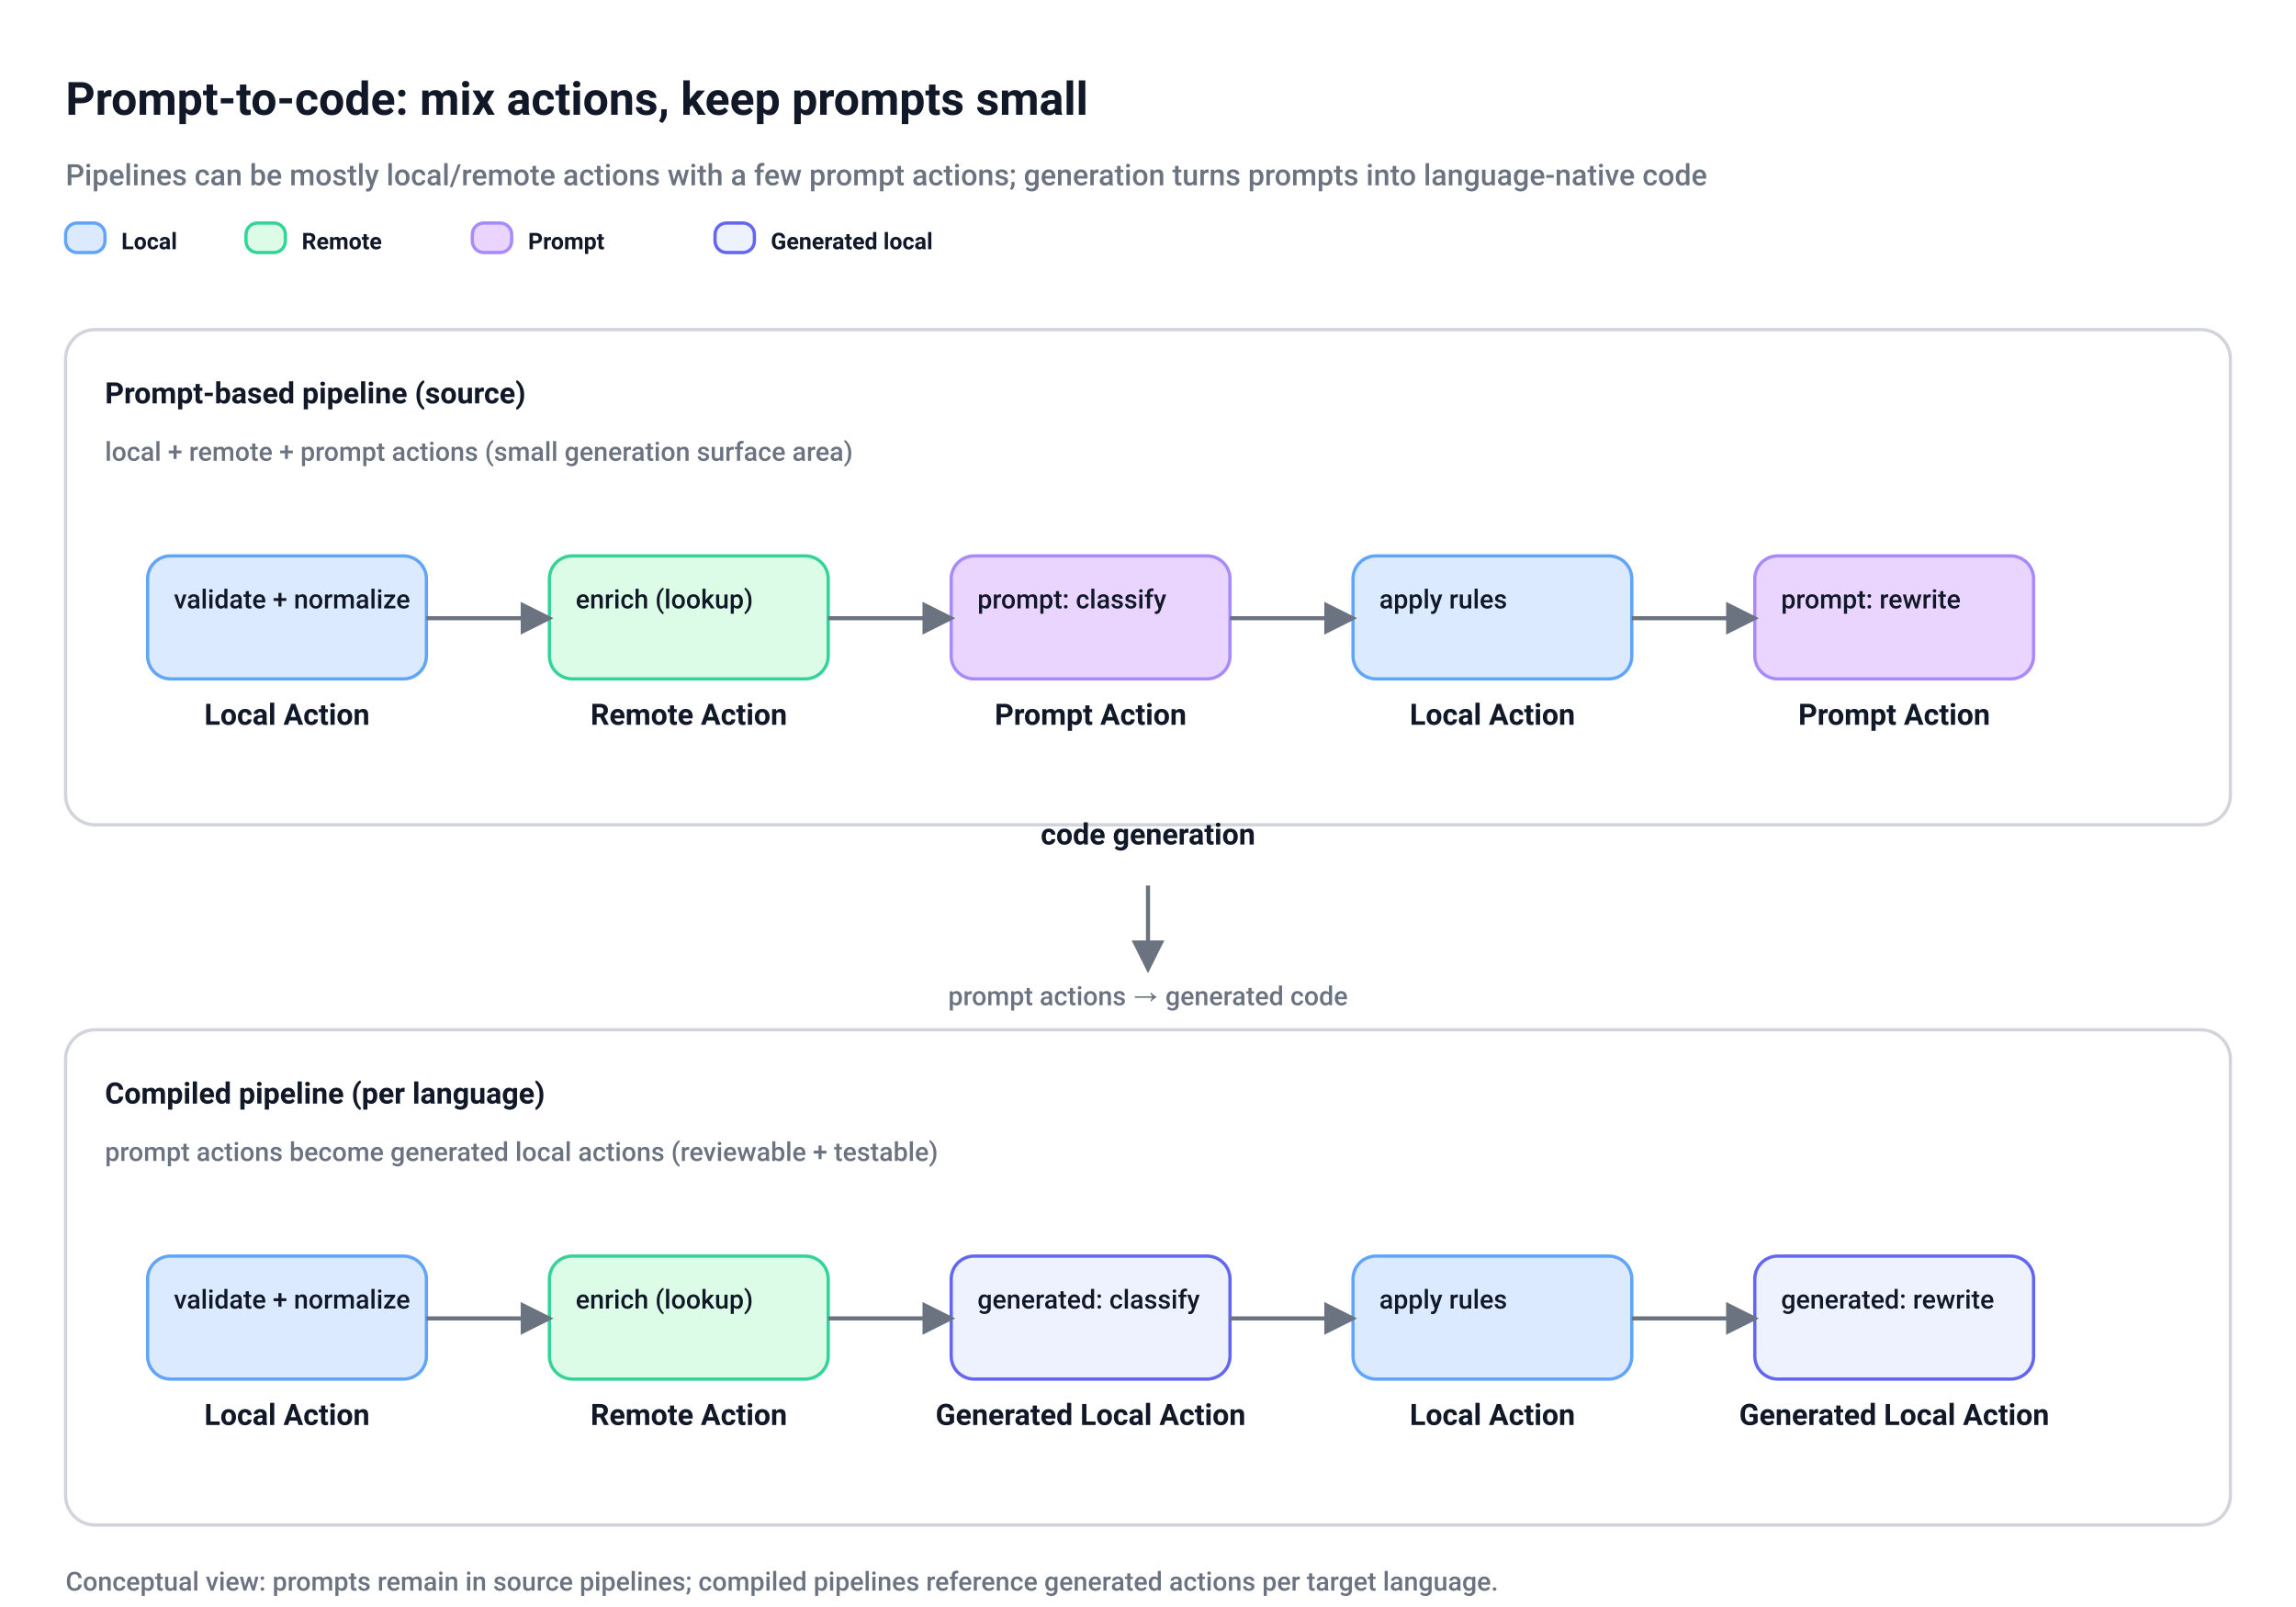
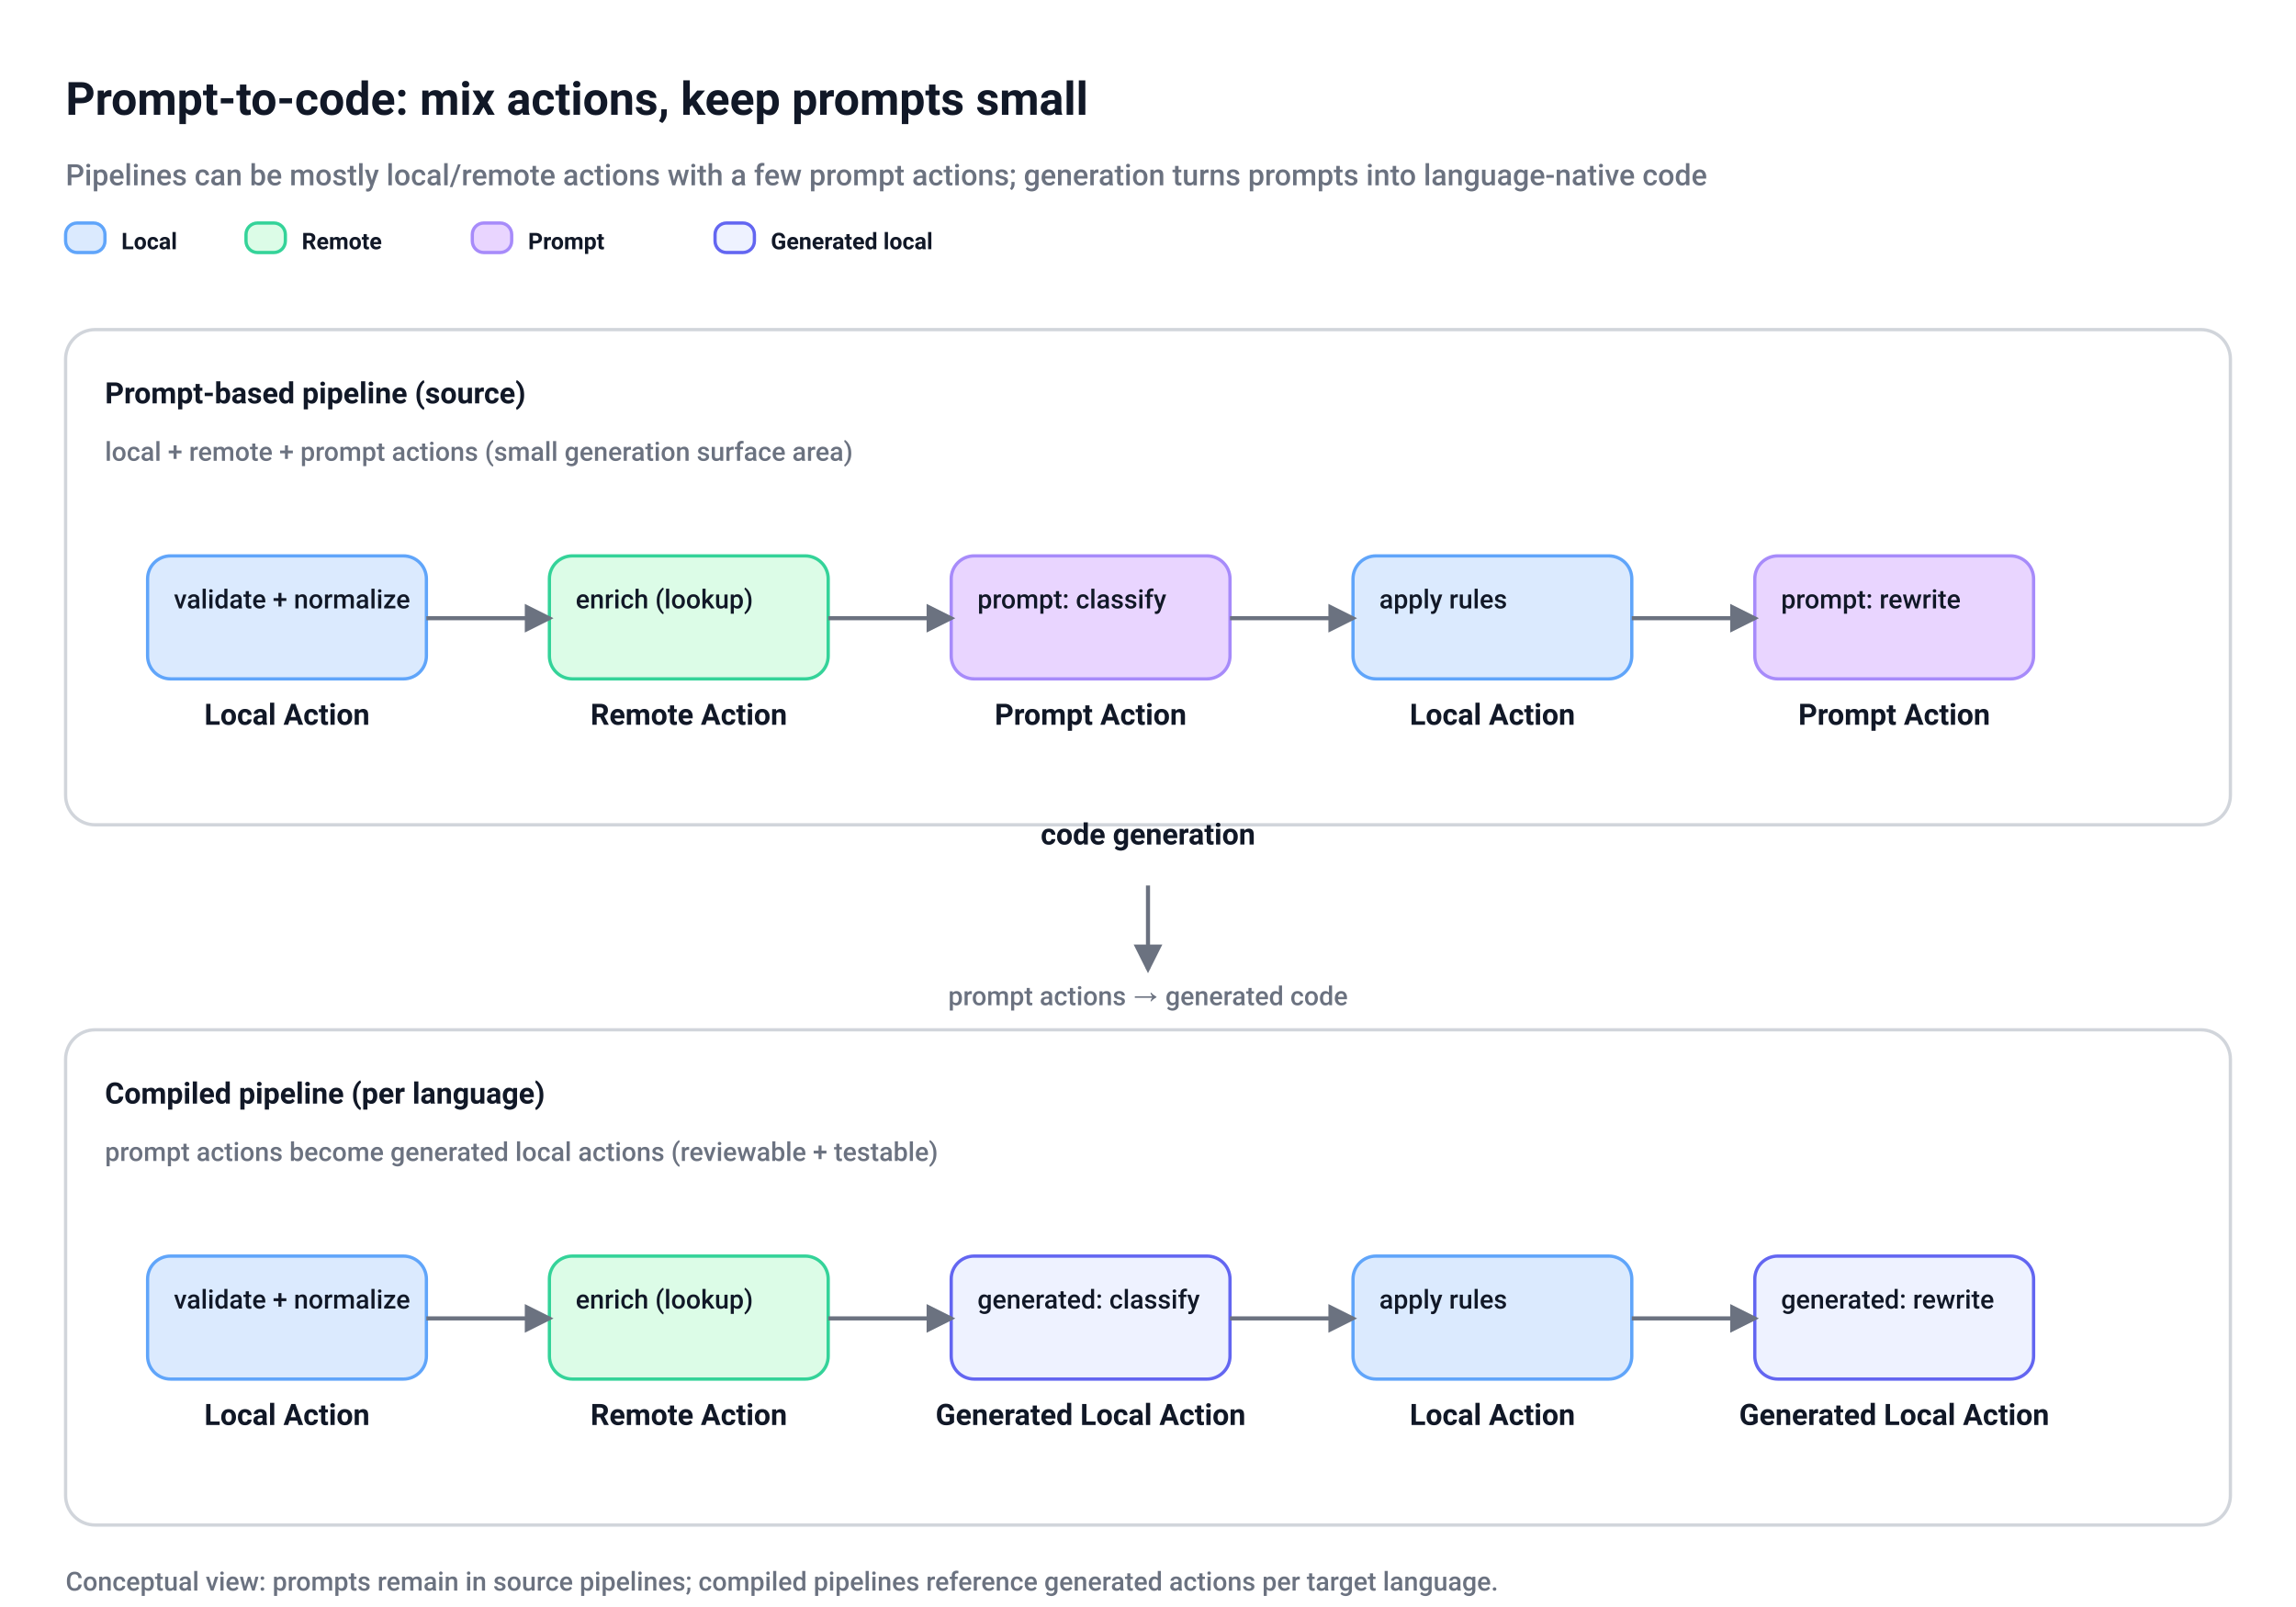
<svg xmlns="http://www.w3.org/2000/svg" width="1400" height="980" viewBox="0 0 1400 980" role="img" aria-label="Prompt-to-code: a prompt-based pipeline with mixed action types compiles into a per-language pipeline where prompt actions become generated local actions.">
  <defs>
    <style>
      .title { font: 700 28px system-ui, -apple-system, Segoe UI, Roboto, Helvetica, Arial, sans-serif; fill: #111827; }
      .subtitle { font: 500 18px system-ui, -apple-system, Segoe UI, Roboto, Helvetica, Arial, sans-serif; fill: #6b7280; }
      .heading { font: 700 18px system-ui, -apple-system, Segoe UI, Roboto, Helvetica, Arial, sans-serif; fill: #111827; }
      .text { font: 500 16px system-ui, -apple-system, Segoe UI, Roboto, Helvetica, Arial, sans-serif; fill: #111827; }
      .muted { fill: #6b7280; }
      .typeLabel { font: 600 18px system-ui, -apple-system, Segoe UI, Roboto, Helvetica, Arial, sans-serif; fill: #111827; }
      .chipText { font: 700 14px system-ui, -apple-system, Segoe UI, Roboto, Helvetica, Arial, sans-serif; fill: #111827; }
      .box { stroke-width: 2; }
    </style>
-     <marker id="arrow" markerWidth="8" markerHeight="8" refX="7" refY="4" orient="auto">
-       <path d="M0,0 L8,4 L0,8 Z" fill="#6b7280" />
+     <marker id="arrow" markerWidth="7" markerHeight="7" refX="6" refY="3.5" orient="auto">
+       <path d="M0,0 L7,3.5 L0,7 Z" fill="#6b7280" />
    </marker>
  </defs>
  <rect x="0" y="0" width="1400" height="980" fill="#ffffff" />
  <text x="40" y="70" class="title">Prompt-to-code: mix actions, keep prompts small</text>
  <text x="40" y="113" class="subtitle">Pipelines can be mostly local/remote actions with a few prompt actions; generation turns prompts into language-native code</text>
  <rect x="40" y="136" width="24" height="18" rx="7" fill="#dbeafe" stroke="#60a5fa" class="box" />
  <text x="74" y="152" class="chipText">Local</text>
  <rect x="150" y="136" width="24" height="18" rx="7" fill="#dcfce7" stroke="#34d399" class="box" />
  <text x="184" y="152" class="chipText">Remote</text>
  <rect x="288" y="136" width="24" height="18" rx="7" fill="#e9d5ff" stroke="#a78bfa" class="box" />
  <text x="322" y="152" class="chipText">Prompt</text>
  <rect x="436" y="136" width="24" height="18" rx="7" fill="#eef2ff" stroke="#6366f1" class="box" />
  <text x="470" y="152" class="chipText">Generated local</text>
  <rect x="40" y="201" width="1320" height="302" rx="18" fill="#ffffff" stroke="#d1d5db" class="box" />
  <text x="64" y="246" class="heading">Prompt-based pipeline (source)</text>
  <text x="64" y="281" class="text muted">local + remote + prompt actions (small generation surface area)</text>
  <rect x="90" y="339" width="170" height="75" rx="14" fill="#dbeafe" stroke="#60a5fa" class="box" />
  <text x="106" y="371" class="text">validate + normalize</text>
  <text x="175" y="442" class="typeLabel" text-anchor="middle">Local Action</text>
  <rect x="335" y="339" width="170" height="75" rx="14" fill="#dcfce7" stroke="#34d399" class="box" />
  <text x="351" y="371" class="text">enrich (lookup)</text>
  <text x="420" y="442" class="typeLabel" text-anchor="middle">Remote Action</text>
  <rect x="580" y="339" width="170" height="75" rx="14" fill="#e9d5ff" stroke="#a78bfa" class="box" />
  <text x="596" y="371" class="text">prompt: classify</text>
  <text x="665" y="442" class="typeLabel" text-anchor="middle">Prompt Action</text>
  <rect x="825" y="339" width="170" height="75" rx="14" fill="#dbeafe" stroke="#60a5fa" class="box" />
  <text x="841" y="371" class="text">apply rules</text>
  <text x="910" y="442" class="typeLabel" text-anchor="middle">Local Action</text>
  <rect x="1070" y="339" width="170" height="75" rx="14" fill="#e9d5ff" stroke="#a78bfa" class="box" />
  <text x="1086" y="371" class="text">prompt: rewrite</text>
  <text x="1155" y="442" class="typeLabel" text-anchor="middle">Prompt Action</text>
  <line x1="260" y1="377" x2="335" y2="377" stroke="#6b7280" stroke-width="2.5" marker-end="url(#arrow)" />
  <line x1="505" y1="377" x2="580" y2="377" stroke="#6b7280" stroke-width="2.5" marker-end="url(#arrow)" />
  <line x1="750" y1="377" x2="825" y2="377" stroke="#6b7280" stroke-width="2.5" marker-end="url(#arrow)" />
  <line x1="995" y1="377" x2="1070" y2="377" stroke="#6b7280" stroke-width="2.5" marker-end="url(#arrow)" />
  <text x="700" y="515" class="heading" text-anchor="middle">code generation</text>
  <line x1="700" y1="540" x2="700" y2="591" stroke="#6b7280" stroke-width="2.5" marker-end="url(#arrow)" />
  <text x="700" y="613" class="text muted" text-anchor="middle">prompt actions → generated code</text>
  <rect x="40" y="628" width="1320" height="302" rx="18" fill="#ffffff" stroke="#d1d5db" class="box" />
  <text x="64" y="673" class="heading">Compiled pipeline (per language)</text>
  <text x="64" y="708" class="text muted">prompt actions become generated local actions (reviewable + testable)</text>
  <rect x="90" y="766" width="170" height="75" rx="14" fill="#dbeafe" stroke="#60a5fa" class="box" />
  <text x="106" y="798" class="text">validate + normalize</text>
  <text x="175" y="869" class="typeLabel" text-anchor="middle">Local Action</text>
  <rect x="335" y="766" width="170" height="75" rx="14" fill="#dcfce7" stroke="#34d399" class="box" />
  <text x="351" y="798" class="text">enrich (lookup)</text>
  <text x="420" y="869" class="typeLabel" text-anchor="middle">Remote Action</text>
  <rect x="580" y="766" width="170" height="75" rx="14" fill="#eef2ff" stroke="#6366f1" class="box" />
  <text x="596" y="798" class="text">generated: classify</text>
  <text x="665" y="869" class="typeLabel" text-anchor="middle">Generated Local Action</text>
  <rect x="825" y="766" width="170" height="75" rx="14" fill="#dbeafe" stroke="#60a5fa" class="box" />
  <text x="841" y="798" class="text">apply rules</text>
  <text x="910" y="869" class="typeLabel" text-anchor="middle">Local Action</text>
  <rect x="1070" y="766" width="170" height="75" rx="14" fill="#eef2ff" stroke="#6366f1" class="box" />
  <text x="1086" y="798" class="text">generated: rewrite</text>
  <text x="1155" y="869" class="typeLabel" text-anchor="middle">Generated Local Action</text>
  <line x1="260" y1="804" x2="335" y2="804" stroke="#6b7280" stroke-width="2.5" marker-end="url(#arrow)" />
  <line x1="505" y1="804" x2="580" y2="804" stroke="#6b7280" stroke-width="2.5" marker-end="url(#arrow)" />
  <line x1="750" y1="804" x2="825" y2="804" stroke="#6b7280" stroke-width="2.5" marker-end="url(#arrow)" />
  <line x1="995" y1="804" x2="1070" y2="804" stroke="#6b7280" stroke-width="2.5" marker-end="url(#arrow)" />
  <text x="40" y="970" class="text muted">Conceptual view: prompts remain in source pipelines; compiled pipelines reference generated actions per target language.</text>
</svg>
